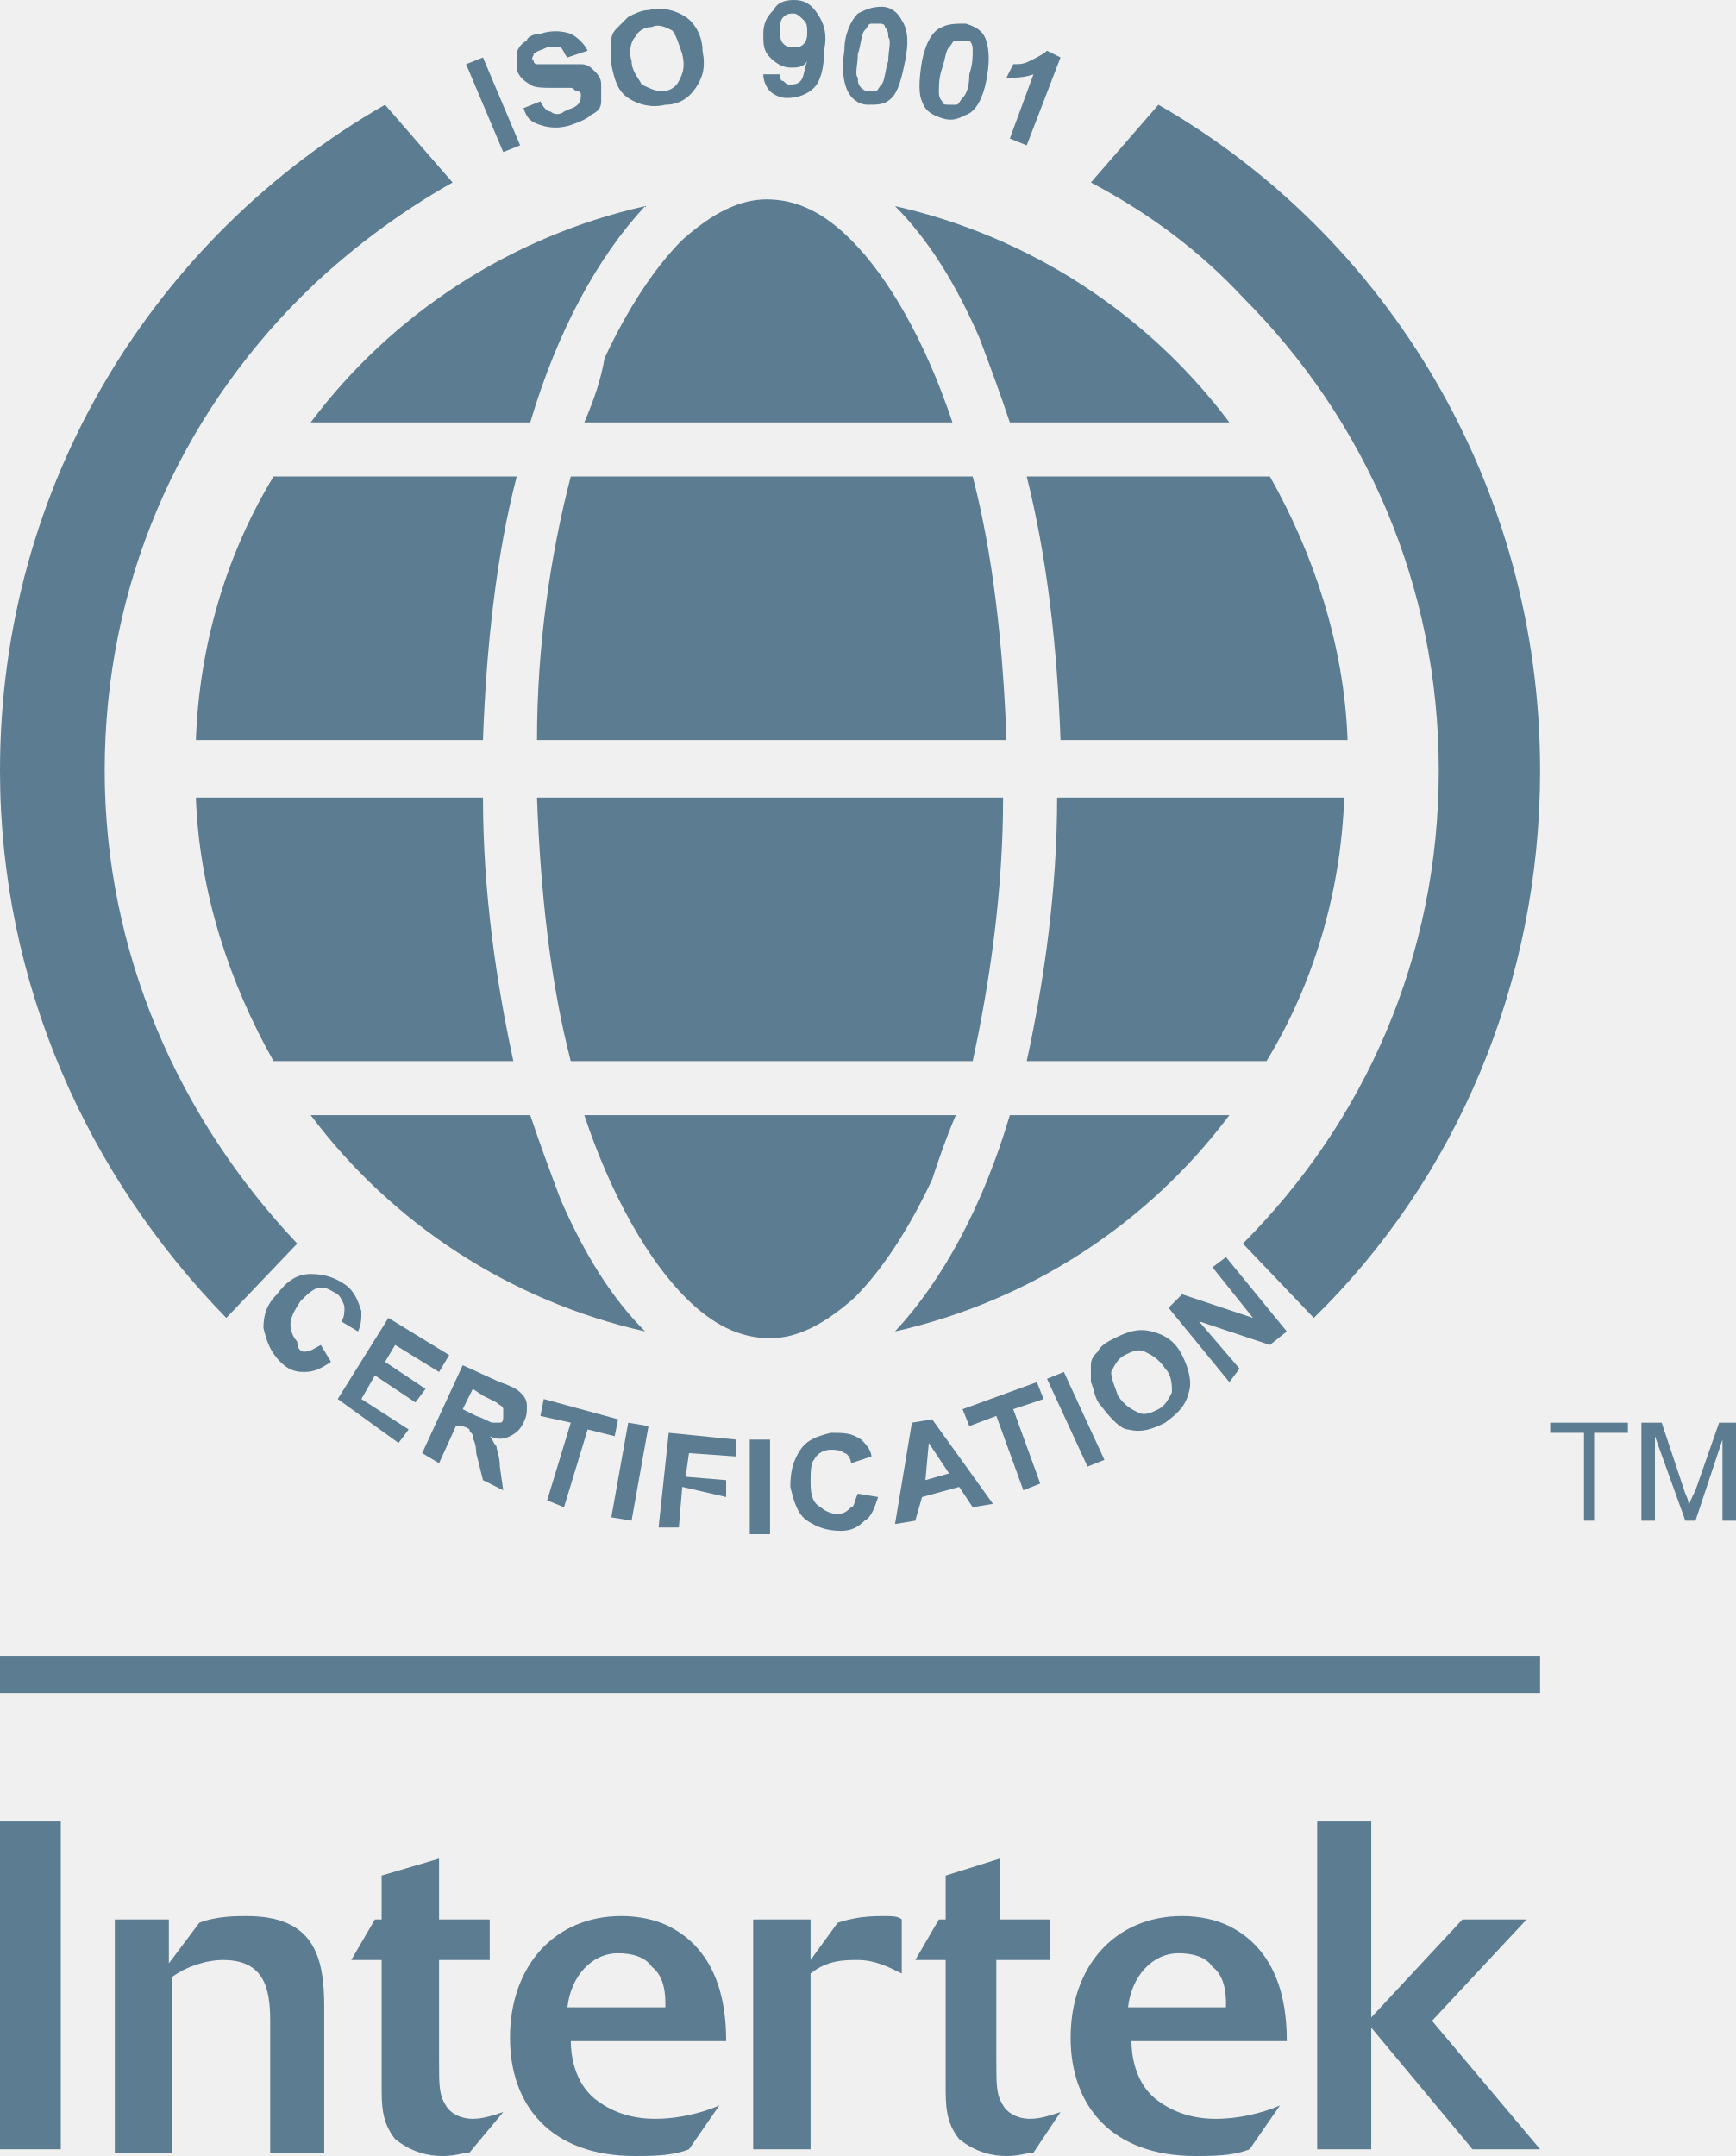
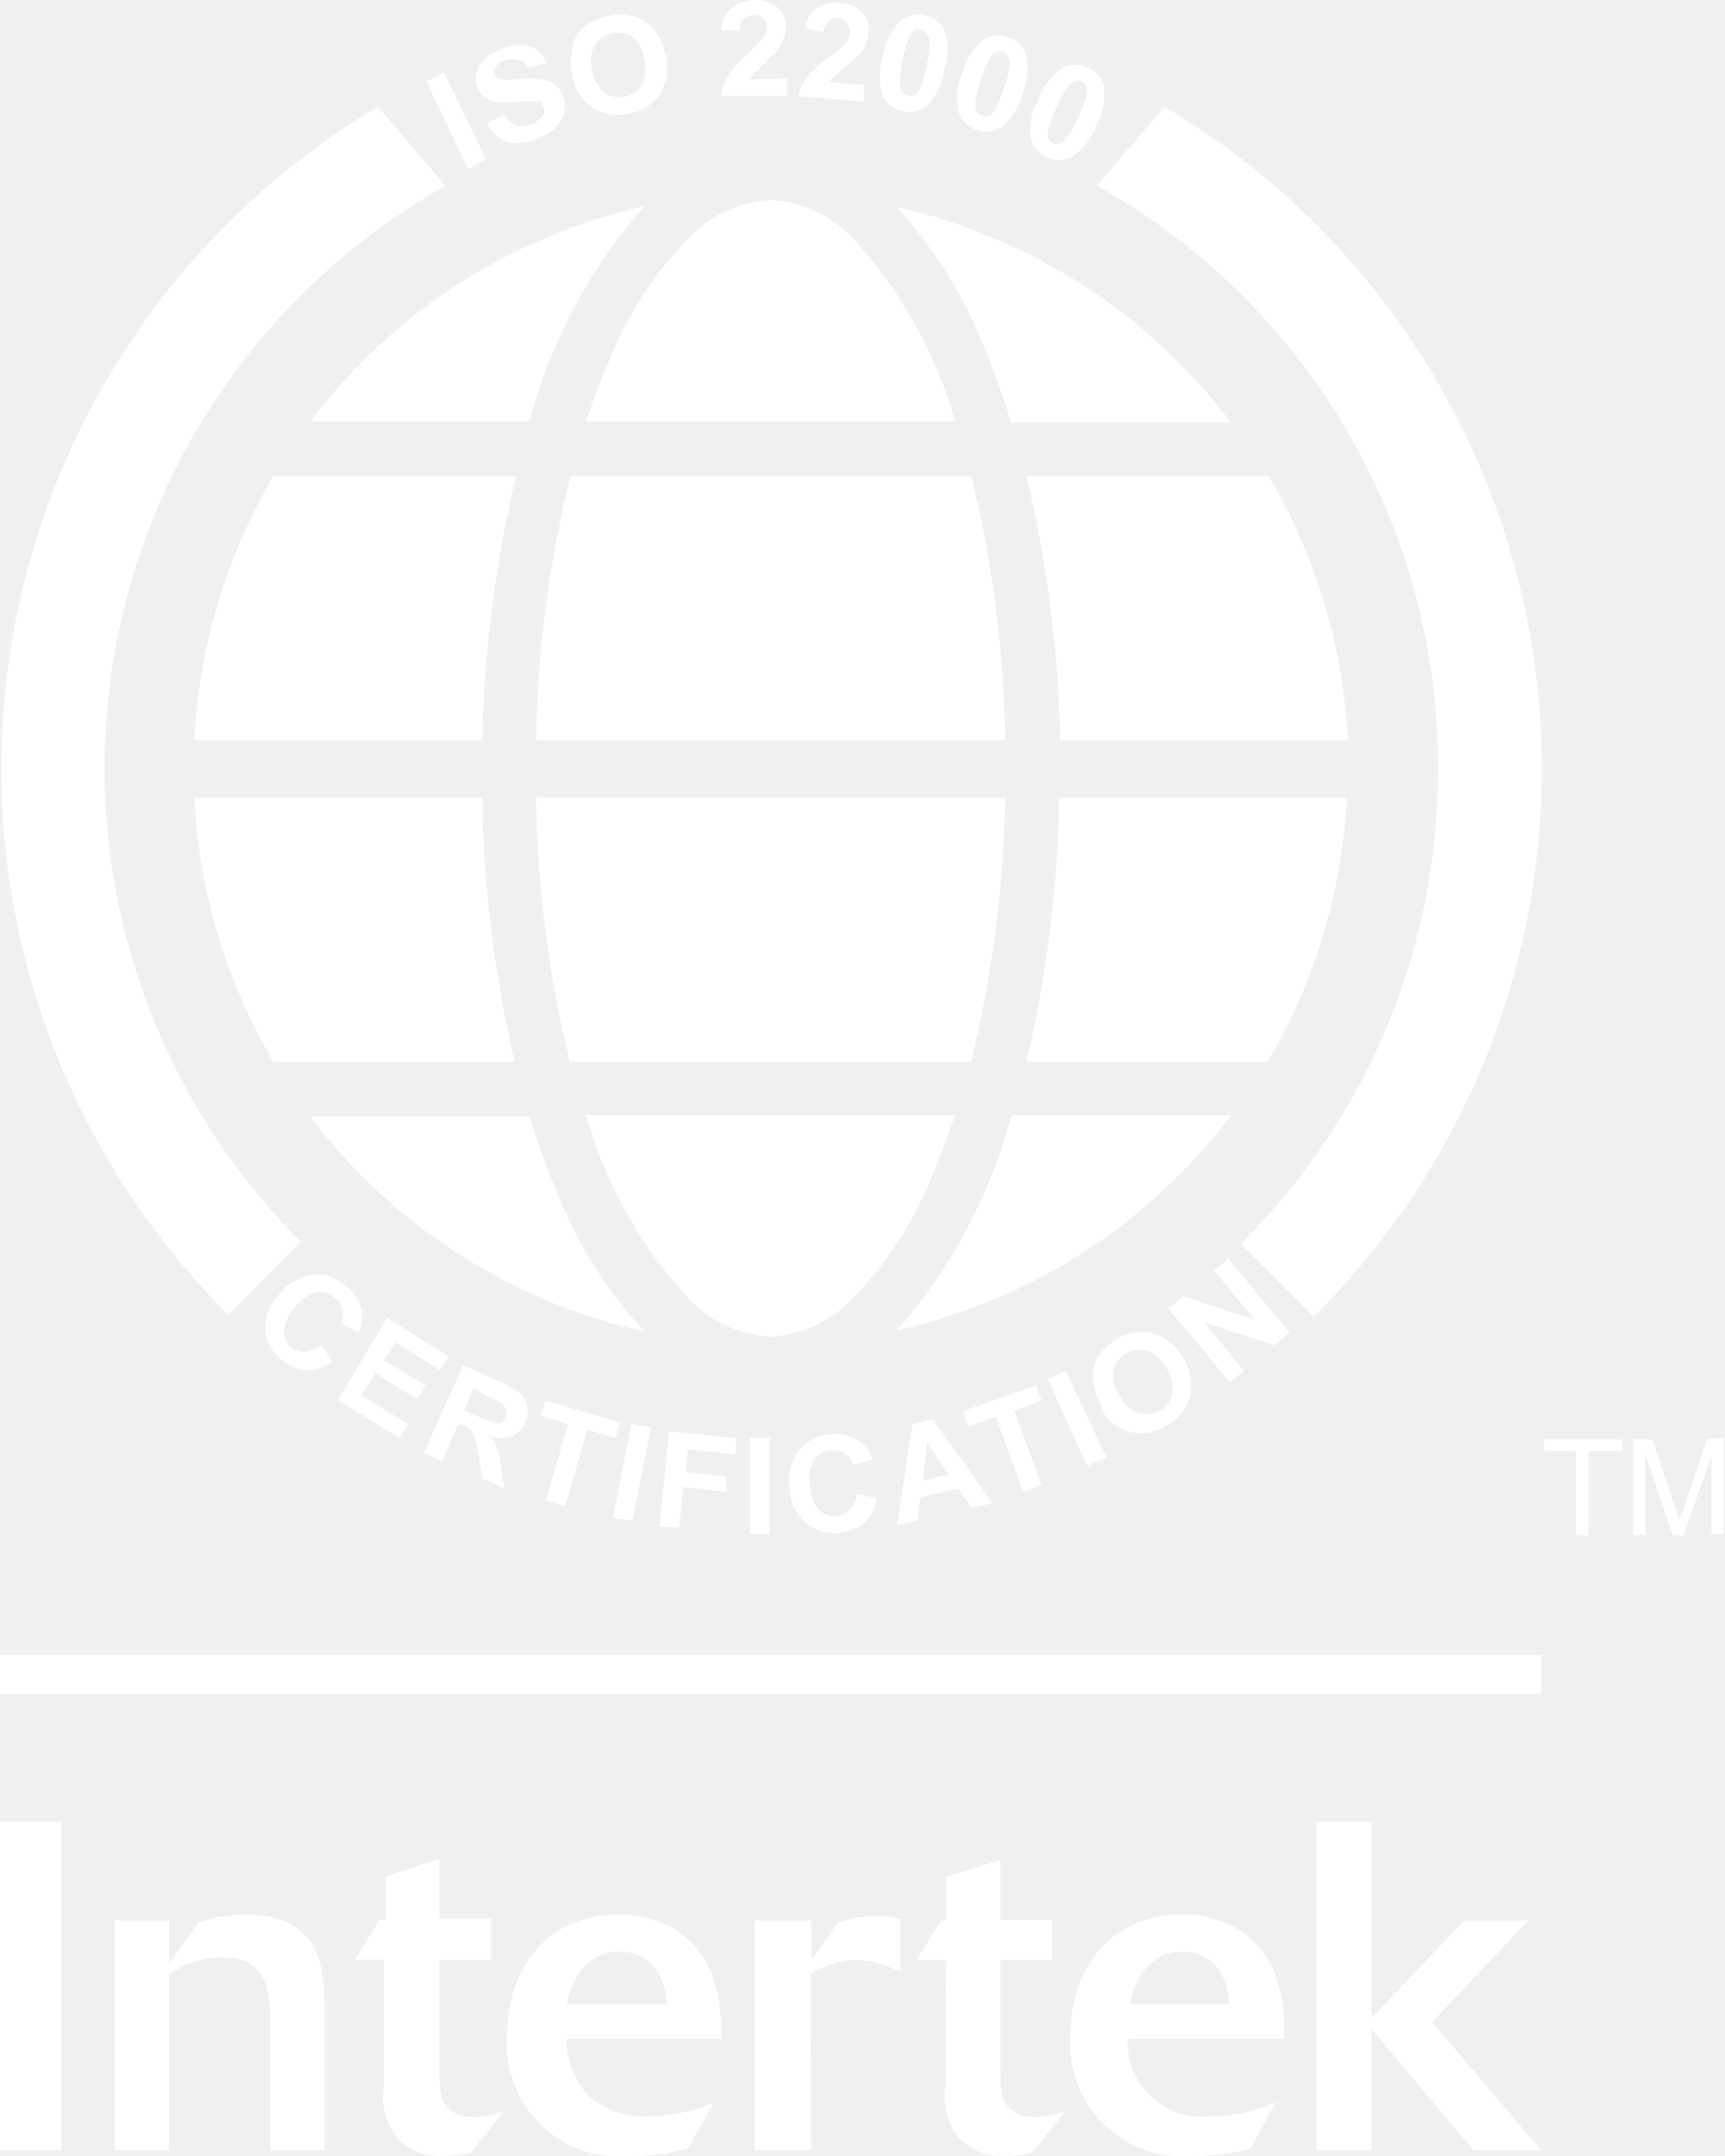
- <svg xmlns="http://www.w3.org/2000/svg" width="62" height="77" viewBox="0 0 62 77" fill="none">
-   <path d="M3.739 27.517C3.739 20.879 6.393 14.966 10.735 10.621C12.303 9.052 14.233 7.604 16.163 6.517L13.751 3.741C5.549 8.448 0 17.259 0 27.517C0 35.121 3.136 42 8.082 47.069L10.615 44.414C6.393 39.948 3.739 34.035 3.739 27.517Z" fill="#5B7C91" />
-   <path d="M41.373 3.741L38.961 6.517C41.012 7.604 42.821 8.931 44.389 10.621C48.731 14.966 51.385 20.879 51.385 27.517C51.385 34.155 48.731 40.069 44.389 44.414L46.922 47.069C51.988 42.121 55.004 35.121 55.004 27.517C55.004 17.379 49.576 8.448 41.373 3.741Z" fill="#5B7C91" />
-   <path d="M35.825 28.483H19.179C19.3 31.862 19.662 35.121 20.385 37.897H34.739C35.342 35.121 35.825 31.862 35.825 28.483Z" fill="#5B7C91" />
-   <path d="M34.136 39.827H20.868C21.833 42.724 23.16 45.017 24.486 46.345C25.451 47.31 26.416 47.793 27.502 47.793C28.467 47.793 29.432 47.31 30.517 46.345C31.483 45.379 32.447 43.931 33.292 42.12C33.533 41.396 33.774 40.672 34.136 39.827Z" fill="#5B7C91" />
-   <path d="M36.669 17.017C37.393 19.914 37.755 23.052 37.876 26.431H48.128C48.008 23.052 46.922 19.793 45.354 17.017H36.669Z" fill="#5B7C91" />
-   <path d="M36.669 37.897H45.233C46.922 35.121 47.887 31.862 48.008 28.483H37.755C37.755 31.862 37.272 35.121 36.669 37.897Z" fill="#5B7C91" />
-   <path d="M34.981 12.069C35.342 13.034 35.704 14 36.066 15.086H43.907C41.012 11.224 36.79 8.448 31.965 7.362C33.171 8.569 34.136 10.138 34.981 12.069Z" fill="#5B7C91" />
-   <path d="M20.868 15.086H34.016C33.051 12.19 31.724 9.896 30.397 8.569C29.432 7.603 28.467 7.121 27.381 7.121C26.416 7.121 25.451 7.603 24.366 8.569C23.401 9.534 22.436 10.983 21.591 12.793C21.471 13.517 21.23 14.241 20.868 15.086Z" fill="#5B7C91" />
-   <path d="M19.179 26.431H35.946C35.825 23.052 35.463 19.793 34.739 17.017H20.385C19.662 19.793 19.179 23.052 19.179 26.431Z" fill="#5B7C91" />
-   <path d="M20.023 42.845C19.662 41.879 19.3 40.914 18.938 39.827H11.097C13.992 43.69 18.214 46.465 23.039 47.551C21.833 46.345 20.868 44.776 20.023 42.845Z" fill="#5B7C91" />
-   <path d="M36.066 39.827C35.101 43.086 33.654 45.741 31.965 47.551C36.79 46.465 41.012 43.69 43.907 39.827H36.066Z" fill="#5B7C91" />
-   <path d="M9.77 17.017C8.082 19.793 7.117 23.052 6.996 26.431H17.249C17.37 23.052 17.732 19.793 18.455 17.017H9.77Z" fill="#5B7C91" />
-   <path d="M17.249 28.483H6.996C7.117 31.862 8.202 35.121 9.77 37.897H18.335C17.732 35.121 17.249 31.862 17.249 28.483Z" fill="#5B7C91" />
-   <path d="M18.938 15.086C19.903 11.828 21.35 9.172 23.039 7.362C18.214 8.448 13.992 11.224 11.097 15.086H18.938Z" fill="#5B7C91" />
-   <path d="M11.459 48.035L11.821 48.638C11.459 48.879 11.218 49 10.856 49C10.494 49 10.253 48.879 10.012 48.638C9.65 48.276 9.529 47.914 9.409 47.431C9.409 46.948 9.529 46.586 9.891 46.224C10.253 45.741 10.615 45.5 11.097 45.5C11.58 45.5 11.942 45.621 12.303 45.862C12.665 46.103 12.786 46.465 12.907 46.828C12.907 47.069 12.907 47.31 12.786 47.552L12.183 47.19C12.303 47.069 12.303 46.828 12.303 46.707C12.303 46.586 12.183 46.345 12.062 46.224C11.821 46.103 11.7 45.983 11.459 45.983C11.218 45.983 10.977 46.224 10.735 46.465C10.494 46.828 10.373 47.069 10.373 47.31C10.373 47.552 10.494 47.793 10.615 47.914C10.615 48.155 10.735 48.276 10.856 48.276C11.097 48.276 11.218 48.155 11.459 48.035Z" fill="#5B7C91" />
-   <path d="M12.062 49.965L13.872 47.069L16.043 48.396L15.681 49L14.113 48.034L13.751 48.638L15.198 49.603L14.837 50.086L13.389 49.121L12.907 49.965L14.595 51.052L14.233 51.534L12.062 49.965Z" fill="#5B7C91" />
-   <path d="M15.078 51.897L16.525 48.758L17.852 49.362C18.214 49.483 18.455 49.603 18.576 49.724C18.697 49.845 18.817 49.965 18.817 50.207C18.817 50.448 18.817 50.569 18.697 50.81C18.576 51.052 18.455 51.172 18.214 51.293C17.973 51.414 17.732 51.414 17.49 51.293C17.611 51.414 17.611 51.534 17.732 51.655C17.732 51.776 17.852 52.017 17.852 52.379L17.973 53.224L17.249 52.862L17.008 51.897C17.008 51.534 16.887 51.414 16.887 51.293C16.887 51.172 16.767 51.172 16.767 51.052C16.767 51.052 16.646 50.931 16.405 50.931H16.284L15.681 52.258L15.078 51.897ZM16.525 50.328L17.008 50.569C17.37 50.69 17.49 50.81 17.611 50.81C17.732 50.81 17.732 50.81 17.852 50.81C17.973 50.81 17.973 50.69 17.973 50.569C17.973 50.448 17.973 50.328 17.973 50.328C17.973 50.207 17.852 50.207 17.732 50.086C17.732 50.086 17.49 49.965 17.249 49.845L16.887 49.603L16.525 50.328Z" fill="#5B7C91" />
-   <path d="M19.541 53.586L20.385 50.81L19.3 50.569L19.42 49.965L22.074 50.69L21.953 51.293L20.988 51.051L20.144 53.827L19.541 53.586Z" fill="#5B7C91" />
-   <path d="M21.833 54.19L22.436 50.81L23.16 50.931L22.556 54.31L21.833 54.19Z" fill="#5B7C91" />
-   <path d="M23.521 54.552L23.883 51.172L26.296 51.414V52.017L24.607 51.897L24.486 52.741L25.934 52.862V53.465L24.366 53.103L24.245 54.552H23.521Z" fill="#5B7C91" />
-   <path d="M26.778 54.793V51.414H27.502V54.793H26.778Z" fill="#5B7C91" />
-   <path d="M30.638 53.345L31.362 53.465C31.241 53.828 31.121 54.19 30.879 54.31C30.638 54.552 30.397 54.672 30.035 54.672C29.552 54.672 29.191 54.552 28.829 54.31C28.467 54.069 28.346 53.586 28.226 53.103C28.226 52.5 28.346 52.138 28.587 51.776C28.829 51.414 29.191 51.293 29.673 51.172C30.156 51.172 30.397 51.172 30.759 51.414C30.879 51.534 31.121 51.776 31.121 52.017L30.397 52.259C30.397 52.138 30.276 51.897 30.156 51.897C30.035 51.776 29.794 51.776 29.673 51.776C29.432 51.776 29.191 51.897 29.07 52.138C28.949 52.259 28.949 52.621 28.949 52.983C28.949 53.465 29.07 53.707 29.311 53.828C29.432 53.948 29.673 54.069 29.914 54.069C30.156 54.069 30.276 53.948 30.397 53.828C30.517 53.828 30.517 53.586 30.638 53.345Z" fill="#5B7C91" />
-   <path d="M35.463 53.707L34.739 53.828L34.257 53.103L32.93 53.466L32.689 54.31L31.965 54.431L32.568 50.81L33.292 50.69L35.463 53.707ZM33.895 52.621L33.171 51.535L33.051 52.862L33.895 52.621Z" fill="#5B7C91" />
-   <path d="M36.549 53.224L35.584 50.569L34.619 50.931L34.377 50.328L37.031 49.362L37.272 49.965L36.187 50.328L37.152 52.983L36.549 53.224Z" fill="#5B7C91" />
-   <path d="M38.84 52.379L37.393 49.241L37.996 49L39.444 52.138L38.84 52.379Z" fill="#5B7C91" />
-   <path d="M39.323 50.207C39.082 49.965 39.082 49.603 38.961 49.362C38.961 49.121 38.961 49 38.961 48.759C38.961 48.517 39.082 48.397 39.202 48.276C39.323 48.035 39.564 47.914 39.805 47.793C40.288 47.552 40.65 47.431 41.132 47.552C41.615 47.672 41.977 47.914 42.218 48.397C42.459 48.879 42.58 49.362 42.459 49.724C42.339 50.207 42.097 50.448 41.615 50.81C41.132 51.052 40.77 51.172 40.288 51.052C40.047 51.052 39.685 50.69 39.323 50.207ZM39.926 49.845C40.167 50.207 40.409 50.328 40.65 50.448C40.891 50.569 41.132 50.448 41.373 50.328C41.615 50.207 41.735 49.965 41.856 49.724C41.856 49.483 41.856 49.121 41.615 48.879C41.373 48.517 41.132 48.397 40.891 48.276C40.65 48.155 40.409 48.276 40.167 48.397C39.926 48.517 39.806 48.759 39.685 49C39.685 49.241 39.805 49.483 39.926 49.845Z" fill="#5B7C91" />
-   <path d="M43.907 49.362L41.735 46.707L42.218 46.224L44.751 47.069L43.303 45.259L43.786 44.897L45.957 47.552L45.354 48.034L42.821 47.19L44.269 48.879L43.907 49.362Z" fill="#5B7C91" />
-   <path d="M17.973 5.431L16.646 2.293L17.249 2.052L18.576 5.19L17.973 5.431Z" fill="#5B7C91" />
-   <path d="M18.697 3.862L19.3 3.621C19.42 3.862 19.541 3.983 19.662 3.983C19.782 4.104 20.023 4.104 20.144 3.983C20.385 3.862 20.506 3.862 20.627 3.741C20.747 3.621 20.747 3.5 20.747 3.379C20.747 3.259 20.627 3.259 20.627 3.259C20.506 3.259 20.506 3.138 20.385 3.138C20.265 3.138 20.144 3.138 19.782 3.138C19.42 3.138 19.058 3.138 18.938 3.017C18.697 2.897 18.455 2.655 18.455 2.414C18.455 2.293 18.455 2.052 18.455 1.931C18.455 1.81 18.576 1.569 18.817 1.448C18.817 1.328 19.058 1.207 19.3 1.207C19.662 1.086 20.023 1.086 20.385 1.207C20.627 1.328 20.868 1.569 20.988 1.81L20.265 2.052C20.144 1.931 20.144 1.81 20.023 1.69C19.903 1.69 19.782 1.69 19.541 1.69C19.3 1.81 19.179 1.81 19.058 1.931C19.058 2.052 18.938 2.052 19.058 2.172C19.058 2.293 19.179 2.293 19.179 2.293C19.3 2.293 19.541 2.293 19.903 2.293C20.265 2.293 20.506 2.293 20.747 2.293C20.988 2.293 21.109 2.414 21.23 2.535C21.35 2.655 21.471 2.776 21.471 3.017C21.471 3.259 21.471 3.379 21.471 3.621C21.471 3.862 21.35 3.983 21.109 4.104C20.988 4.224 20.747 4.345 20.385 4.466C20.023 4.586 19.662 4.586 19.3 4.466C18.938 4.345 18.817 4.224 18.697 3.862Z" fill="#5B7C91" />
-   <path d="M21.833 2.293C21.833 1.931 21.833 1.69 21.833 1.448C21.833 1.207 21.953 1.086 22.074 0.965C22.195 0.845 22.315 0.724 22.436 0.603C22.677 0.483 22.918 0.362 23.16 0.362C23.642 0.241 24.125 0.362 24.486 0.603C24.848 0.845 25.09 1.328 25.09 1.81C25.21 2.414 25.09 2.776 24.848 3.138C24.607 3.5 24.245 3.741 23.763 3.741C23.28 3.862 22.798 3.741 22.436 3.5C22.074 3.259 21.953 2.897 21.833 2.293ZM22.556 2.172C22.556 2.534 22.798 2.776 22.918 3.017C23.16 3.138 23.401 3.259 23.642 3.259C23.883 3.259 24.125 3.138 24.245 2.897C24.366 2.655 24.486 2.414 24.366 1.931C24.245 1.569 24.125 1.207 24.004 1.086C23.763 0.965 23.521 0.845 23.28 0.965C23.039 0.965 22.798 1.086 22.677 1.328C22.556 1.448 22.436 1.81 22.556 2.172Z" fill="#5B7C91" />
-   <path d="M27.261 2.655H27.864C27.864 2.776 27.864 2.897 27.984 2.897C28.105 3.017 28.105 3.017 28.226 3.017C28.346 3.017 28.467 3.017 28.588 2.897C28.708 2.776 28.708 2.534 28.829 2.172C28.708 2.414 28.467 2.414 28.226 2.414C27.984 2.414 27.743 2.293 27.502 2.052C27.261 1.81 27.261 1.569 27.261 1.207C27.261 0.845 27.381 0.603 27.623 0.362C27.743 0.121 27.984 0 28.346 0C28.708 0 28.949 0.121 29.191 0.483C29.432 0.845 29.552 1.207 29.432 1.81C29.432 2.414 29.311 2.897 29.07 3.138C28.829 3.379 28.467 3.5 28.105 3.5C27.864 3.5 27.623 3.379 27.502 3.259C27.381 3.138 27.261 2.897 27.261 2.655ZM28.829 1.207C28.829 0.966 28.829 0.845 28.708 0.724C28.588 0.603 28.467 0.483 28.346 0.483C28.226 0.483 28.105 0.483 27.984 0.603C27.864 0.724 27.864 0.845 27.864 1.086C27.864 1.328 27.864 1.448 27.984 1.569C28.105 1.69 28.226 1.69 28.346 1.69C28.467 1.69 28.588 1.69 28.708 1.569C28.708 1.569 28.829 1.448 28.829 1.207Z" fill="#5B7C91" />
-   <path d="M31.483 0.241C31.844 0.241 32.086 0.483 32.206 0.724C32.447 1.086 32.447 1.569 32.327 2.172C32.206 2.776 32.086 3.259 31.844 3.5C31.603 3.741 31.362 3.741 31 3.741C30.638 3.741 30.397 3.5 30.276 3.259C30.156 3.017 30.035 2.535 30.156 1.81C30.156 1.207 30.397 0.724 30.638 0.483C30.879 0.362 31.121 0.241 31.483 0.241ZM31.362 0.845C31.241 0.845 31.241 0.845 31.121 0.845C31 0.845 31 0.966 30.879 1.086C30.759 1.207 30.759 1.569 30.638 1.931C30.638 2.293 30.517 2.655 30.638 2.776C30.638 2.897 30.638 3.017 30.759 3.138C30.759 3.138 30.879 3.259 31 3.259C31.121 3.259 31.121 3.259 31.241 3.259C31.362 3.259 31.362 3.138 31.483 3.017C31.603 2.897 31.603 2.535 31.724 2.172C31.724 1.81 31.844 1.448 31.724 1.328C31.724 1.207 31.724 1.086 31.603 0.966C31.603 0.845 31.483 0.845 31.362 0.845Z" fill="#5B7C91" />
-   <path d="M34.498 0.845C34.86 0.965 35.101 1.086 35.222 1.448C35.342 1.81 35.342 2.293 35.222 2.896C35.101 3.5 34.86 3.983 34.498 4.103C34.257 4.224 34.016 4.345 33.654 4.224C33.292 4.103 33.051 3.983 32.93 3.621C32.809 3.379 32.809 2.896 32.93 2.172C33.051 1.569 33.292 1.086 33.654 0.965C33.895 0.845 34.136 0.845 34.498 0.845ZM34.377 1.448C34.257 1.448 34.257 1.448 34.136 1.448C34.016 1.448 34.016 1.569 33.895 1.69C33.774 1.81 33.774 2.052 33.654 2.414C33.533 2.776 33.533 3.017 33.533 3.259C33.533 3.379 33.533 3.5 33.654 3.621C33.654 3.741 33.774 3.741 33.895 3.741C34.016 3.741 34.016 3.741 34.136 3.741C34.257 3.741 34.257 3.621 34.377 3.5C34.498 3.379 34.619 3.138 34.619 2.655C34.739 2.293 34.739 2.052 34.739 1.81C34.739 1.69 34.739 1.569 34.619 1.448C34.498 1.448 34.377 1.448 34.377 1.448Z" fill="#5B7C91" />
-   <path d="M36.669 5.19L36.066 4.948L36.91 2.655C36.549 2.776 36.307 2.776 35.946 2.776L36.187 2.293C36.428 2.293 36.549 2.293 36.79 2.172C37.031 2.052 37.272 1.931 37.393 1.81L37.876 2.052L36.669 5.19Z" fill="#5B7C91" />
-   <path d="M2.171 65.052H0V76.759H2.171V65.052Z" fill="#5B7C91" />
-   <path d="M4.101 68.552H6.031V70.121L7.117 68.672C7.72 68.431 8.444 68.431 8.805 68.431C11.218 68.431 11.58 69.879 11.58 71.69V76.879H9.65V72.172C9.65 70.966 9.409 70 7.961 70C7.358 70 6.634 70.242 6.152 70.604V76.879H4.101V68.552Z" fill="#5B7C91" />
-   <path d="M16.767 76.879C16.525 76.879 16.284 77 15.802 77C15.319 77 14.716 76.879 14.113 76.397C13.63 75.793 13.63 75.19 13.63 74.466V70H12.545L13.389 68.552H13.63V66.983L15.681 66.379V68.552H17.49V70H15.681V73.621C15.681 74.466 15.681 74.828 15.922 75.19C16.043 75.431 16.405 75.672 16.887 75.672C17.249 75.672 17.611 75.552 17.973 75.431L16.767 76.879Z" fill="#5B7C91" />
-   <path d="M24.607 76.759C24.004 77 23.28 77 22.677 77C19.662 77 18.214 75.19 18.214 72.776C18.214 70.242 19.782 68.431 22.195 68.431C22.798 68.431 23.401 68.552 23.883 68.793C25.813 69.759 25.934 71.931 25.934 72.897H20.385C20.385 73.379 20.506 74.345 21.23 74.948C21.833 75.431 22.556 75.672 23.401 75.672C24.486 75.672 25.451 75.311 25.693 75.19L24.607 76.759ZM23.763 71.569C23.763 71.328 23.763 70.604 23.28 70.242C23.039 69.879 22.556 69.759 22.074 69.759C21.109 69.759 20.385 70.604 20.265 71.69H23.763V71.569Z" fill="#5B7C91" />
-   <path d="M28.949 76.759H26.899V68.552H28.949V70L29.914 68.672C30.276 68.552 30.759 68.431 31.483 68.431C31.844 68.431 32.086 68.431 32.206 68.552V70.483C31.724 70.242 31.241 70 30.638 70C30.156 70 29.552 70 28.949 70.483V76.759Z" fill="#5B7C91" />
-   <path d="M36.91 76.879C36.669 76.879 36.428 77 35.946 77C35.463 77 34.86 76.879 34.257 76.397C33.774 75.793 33.774 75.19 33.774 74.466V70H32.689L33.533 68.552H33.774V66.983L35.704 66.379V68.552H37.514V70H35.584V73.621C35.584 74.466 35.584 74.828 35.825 75.19C35.946 75.431 36.307 75.672 36.79 75.672C37.152 75.672 37.514 75.552 37.876 75.431L36.91 76.879Z" fill="#5B7C91" />
-   <path d="M44.63 76.759C44.027 77 43.303 77 42.7 77C39.685 77 38.237 75.19 38.237 72.776C38.237 70.242 39.806 68.431 42.218 68.431C42.821 68.431 43.424 68.552 43.907 68.793C45.837 69.759 45.957 71.931 45.957 72.897H40.409C40.409 73.379 40.529 74.345 41.253 74.948C41.856 75.431 42.58 75.672 43.424 75.672C44.51 75.672 45.475 75.311 45.716 75.19L44.63 76.759ZM43.786 71.569C43.786 71.328 43.786 70.604 43.303 70.242C43.062 69.879 42.58 69.759 42.097 69.759C41.132 69.759 40.409 70.604 40.288 71.69H43.786V71.569Z" fill="#5B7C91" />
-   <path d="M55.004 76.759H52.591L48.973 72.414V76.759H47.043V65.052H48.973V72.052L52.23 68.552H54.521L51.144 72.172L55.004 76.759Z" fill="#5B7C91" />
-   <path d="M55.004 59.138H0V60.465H55.004V59.138Z" fill="#5B7C91" />
-   <path d="M56.572 54.31V51.172H55.366V50.81H58.14V51.172H56.934V54.31H56.572Z" fill="#5B7C91" />
-   <path d="M58.623 54.31V50.81H59.346L60.191 53.345C60.311 53.586 60.311 53.707 60.311 53.828C60.311 53.707 60.432 53.465 60.553 53.224L61.397 50.81H62V54.31H61.517V51.414L60.553 54.31H60.191L59.105 51.293V54.31H58.623Z" fill="#5B7C91" />
+ <svg xmlns="http://www.w3.org/2000/svg" viewBox="0 0 51.03 63.8">
+   <defs>
+     <style>.cls-1{fill:#fff;}</style>
+   </defs>
+   <g id="Слой_2" data-name="Слой 2">
+     <g id="Layer_1" data-name="Layer 1">
+       <path class="cls-1" d="M29.74,23.6H15.86a34.81,34.81,0,0,0,1,7.82H28.73A34.81,34.81,0,0,0,29.74,23.6Z" />
+       <path class="cls-1" d="M28.26,33H17.34a13.37,13.37,0,0,0,3,5.39,3.59,3.59,0,0,0,2.46,1.16,3.58,3.58,0,0,0,2.46-1.16,11,11,0,0,0,2.29-3.53C27.8,34.32,28,33.7,28.26,33Z" />
+       <path class="cls-1" d="M30.37,14.09a36.75,36.75,0,0,1,1,7.82h8.51a17,17,0,0,0-2.34-7.82Z" />
+       <path class="cls-1" d="M30.37,31.42h7.14a17,17,0,0,0,2.34-7.82H31.34A36.75,36.75,0,0,1,30.37,31.42Z" />
+       <path class="cls-1" d="M29,10a24.2,24.2,0,0,1,.92,2.5h6.5a17.15,17.15,0,0,0-9.9-6.38A13.09,13.09,0,0,1,29,10Z" />
+       <path class="cls-1" d="M17.34,12.47H28.26a13.37,13.37,0,0,0-3-5.39A3.58,3.58,0,0,0,22.8,5.92a3.59,3.59,0,0,0-2.46,1.16,11,11,0,0,0-2.29,3.53C17.8,11.18,17.56,11.81,17.34,12.47Z" />
+       <path class="cls-1" d="M15.86,21.91H29.74a34.81,34.81,0,0,0-1-7.82H16.88A34.78,34.78,0,0,0,15.86,21.91Z" />
+       <path class="cls-1" d="M16.59,35.54a24.2,24.2,0,0,1-.92-2.5H9.18a17.06,17.06,0,0,0,9.9,6.37A12.86,12.86,0,0,1,16.59,35.54Z" />
+       <path class="cls-1" d="M29.93,33a15.71,15.71,0,0,1-3.4,6.37A17.09,17.09,0,0,0,36.43,33Z" />
+       <path class="cls-1" d="M8.09,14.09a17,17,0,0,0-2.34,7.82h8.52a36.77,36.77,0,0,1,1-7.82Z" />
+       <path class="cls-1" d="M14.27,23.6H5.75a17,17,0,0,0,2.34,7.82h7.14A36.14,36.14,0,0,1,14.27,23.6Z" />
+       <path class="cls-1" d="M15.67,12.47a15.65,15.65,0,0,1,3.4-6.37,17.06,17.06,0,0,0-9.89,6.37Z" />
+       <path class="cls-1" d="M9.51,39.8l.33.5a1.31,1.31,0,0,1-.78.25,1.22,1.22,0,0,1-.73-.32,1.28,1.28,0,0,1-.49-.9,1.47,1.47,0,0,1,.4-1,1.49,1.49,0,0,1,1-.61,1.28,1.28,0,0,1,1,.33,1.18,1.18,0,0,1,.47.79,1.12,1.12,0,0,1-.11.59l-.53-.27a.57.57,0,0,0,.06-.4.63.63,0,0,0-.22-.36.71.71,0,0,0-.55-.16,1.07,1.07,0,0,0-.62.44,1.14,1.14,0,0,0-.34.72.6.6,0,0,0,.25.5A.59.59,0,0,0,9,40,.89.89,0,0,0,9.51,39.8Z" />
+       <path class="cls-1" d="M10,41.43,11.45,39l1.83,1.14-.26.4-1.32-.82-.34.53L12.6,41l-.26.41-1.23-.77-.41.65,1.38.86-.26.41Z" />
+       <path class="cls-1" d="M12.54,43l1.16-2.6,1.12.5a2.51,2.51,0,0,1,.59.35.66.66,0,0,1,.19.38.77.77,0,0,1-.06.47.8.8,0,0,1-.39.4,1,1,0,0,1-.63,0,1.45,1.45,0,0,1,.19.34,2.71,2.71,0,0,1,.11.56l.1.65-.64-.29L14.15,43c-.05-.27-.09-.43-.11-.51a.57.57,0,0,0-.12-.18,1.14,1.14,0,0,0-.25-.15l-.11,0-.48,1.09Zm1.2-1.26.4.18a2.91,2.91,0,0,0,.49.18.33.33,0,0,0,.2,0,.3.3,0,0,0,.14-.17.34.34,0,0,0,0-.24.41.41,0,0,0-.16-.19,2.62,2.62,0,0,0-.39-.18L14,41.06Z" />
+       <path class="cls-1" d="M16.15,44.41l.66-2.27L16,41.9l.13-.46,2.21.65-.13.46-.83-.24-.66,2.26Z" />
+       <path class="cls-1" d="M18.14,44.92l.54-2.79.58.11L18.71,45Z" />
+       <path class="cls-1" d="M19.51,45.18l.29-2.83,2,.21-.05.48-1.39-.15-.07.67,1.2.13,0,.47L20.22,44l-.13,1.2Z" />
+       <path class="cls-1" d="M22.19,45.39l0-2.84h.58l0,2.84Z" />
+       <path class="cls-1" d="M25.36,44.21l.58.13a1.24,1.24,0,0,1-.37.73,1.34,1.34,0,0,1-.75.29,1.27,1.27,0,0,1-1-.31,1.44,1.44,0,0,1-.46-1,1.53,1.53,0,0,1,.28-1.13,1.27,1.27,0,0,1,.94-.47,1.25,1.25,0,0,1,.89.23,1.11,1.11,0,0,1,.34.5l-.56.18A.64.64,0,0,0,25,43a.7.7,0,0,0-.9.18,1.09,1.09,0,0,0-.14.75,1.2,1.2,0,0,0,.26.75.64.64,0,0,0,.53.18.55.55,0,0,0,.39-.18A.85.85,0,0,0,25.36,44.21Z" />
+       <path class="cls-1" d="M29.37,44.48l-.62.14-.39-.57-1.13.26-.08.69-.61.14.46-3,.6-.14Zm-1.3-.85-.63-.94-.14,1.12Z" />
+       <path class="cls-1" d="M30.27,44.14l-.81-2.22-.81.3-.16-.46L30.65,41l.17.45-.81.29.81,2.22Z" />
+       <path class="cls-1" d="M32.17,43.38,31,40.81l.53-.25,1.21,2.57Z" />
+       <path class="cls-1" d="M32.63,41.64a1.82,1.82,0,0,1-.27-.69,1.25,1.25,0,0,1,0-.47,1,1,0,0,1,.19-.41,1.64,1.64,0,0,1,.47-.43,1.38,1.38,0,0,1,1.08-.19,1.46,1.46,0,0,1,.89.72,1.44,1.44,0,0,1,.23,1.12,1.35,1.35,0,0,1-.66.86,1.33,1.33,0,0,1-2-.51Zm.5-.33a1,1,0,0,0,.58.51.76.76,0,0,0,.62-.09.72.72,0,0,0,.36-.51,1.08,1.08,0,0,0-.19-.75,1.13,1.13,0,0,0-.57-.51.82.82,0,0,0-1,.61A1.06,1.06,0,0,0,33.13,41.31Z" />
+       <path class="cls-1" d="M36.39,40.9l-1.82-2.18.44-.36,2.13.7L35.92,37.6l.42-.35,1.82,2.18-.45.38-2.09-.68,1.19,1.43Z" />
+       <path class="cls-1" d="M13.85,5,12.61,2.41l.53-.26,1.24,2.56Z" />
+       <path class="cls-1" d="M14.41,3.64l.51-.25a.69.69,0,0,0,.34.32.81.81,0,0,0,.8-.28.32.32,0,0,0,0-.31A.26.26,0,0,0,16,3a.55.55,0,0,0-.24,0l-.49,0a1.56,1.56,0,0,1-.71,0,.73.73,0,0,1-.45-.44.7.7,0,0,1,0-.43.79.79,0,0,1,.23-.39,1.61,1.61,0,0,1,.5-.29,1.24,1.24,0,0,1,.85-.07.82.82,0,0,1,.49.49L15.61,2a.47.47,0,0,0-.26-.23.58.58,0,0,0-.38,0,.62.62,0,0,0-.33.24.18.18,0,0,0,0,.2.23.23,0,0,0,.14.13,1.53,1.53,0,0,0,.57,0,2.65,2.65,0,0,1,.66,0,.76.76,0,0,1,.4.16.78.78,0,0,1,.27.38.79.79,0,0,1,0,.48.78.78,0,0,1-.26.43,1.51,1.51,0,0,1-.55.32A1.25,1.25,0,0,1,15,4.2,1.08,1.08,0,0,1,14.41,3.64Z" />
+       <path class="cls-1" d="M16.93,2.21a1.7,1.7,0,0,1,0-.74A1.16,1.16,0,0,1,17.09,1,1.1,1.1,0,0,1,17.4.71,1.66,1.66,0,0,1,18,.47a1.36,1.36,0,0,1,1.08.16,1.48,1.48,0,0,1,.61,1,1.51,1.51,0,0,1-.15,1.13,1.35,1.35,0,0,1-.91.6,1.42,1.42,0,0,1-1.09-.16A1.49,1.49,0,0,1,16.93,2.21Zm.59-.14a1.09,1.09,0,0,0,.37.67.76.76,0,0,0,.62.12A.74.74,0,0,0,19,2.5a1.1,1.1,0,0,0,.06-.78,1.07,1.07,0,0,0-.36-.66A.71.71,0,0,0,18.1,1a.74.74,0,0,0-.52.36A1,1,0,0,0,17.52,2.07Z" />
+       <path class="cls-1" d="M23.29,2.33v.5l-1.95,0a1.33,1.33,0,0,1,.18-.54,3.25,3.25,0,0,1,.61-.7,5,5,0,0,0,.45-.47A.68.68,0,0,0,22.7.82a.42.42,0,0,0-.11-.28.41.41,0,0,0-.28-.09A.37.37,0,0,0,22,.56a.46.46,0,0,0-.11.34l-.56,0a.89.89,0,0,1,.3-.65A1.12,1.12,0,0,1,22.32,0,1,1,0,0,1,23,.21a.75.75,0,0,1,.25.56.93.93,0,0,1-.06.37,1.79,1.79,0,0,1-.21.37l-.36.37c-.17.16-.28.26-.33.32l-.11.15Z" />
+       <path class="cls-1" d="M25.56,2.51l0,.5-1.94-.17a1.34,1.34,0,0,1,.24-.53,3.36,3.36,0,0,1,.68-.62,6.12,6.12,0,0,0,.5-.42A.68.68,0,0,0,25.14,1a.37.37,0,0,0-.07-.29A.38.38,0,0,0,24.8.54a.37.37,0,0,0-.28.07.49.49,0,0,0-.15.33l-.55-.1a.88.88,0,0,1,.37-.62,1,1,0,0,1,.67-.13,1,1,0,0,1,.65.28A.74.74,0,0,1,25.7,1a1.08,1.08,0,0,1-.1.35,1.5,1.5,0,0,1-.26.35A3.7,3.7,0,0,1,25,2l-.36.29a.86.86,0,0,0-.13.14Z" />
+       <path class="cls-1" d="M27.35.45a.82.82,0,0,1,.59.42,1.89,1.89,0,0,1,0,1.19,1.88,1.88,0,0,1-.51,1.08.79.79,0,0,1-.7.15.81.81,0,0,1-.61-.45,1.87,1.87,0,0,1,0-1.16A1.87,1.87,0,0,1,26.65.61.82.82,0,0,1,27.35.45Zm-.09.44a.29.29,0,0,0-.18,0,.44.44,0,0,0-.17.2,2.86,2.86,0,0,0-.2.68,3.29,3.29,0,0,0-.08.68.44.44,0,0,0,.07.27.3.3,0,0,0,.17.1.23.23,0,0,0,.18,0,.4.4,0,0,0,.17-.19,3.59,3.59,0,0,0,.2-.69,3.16,3.16,0,0,0,.08-.68A.44.44,0,0,0,27.43,1,.37.37,0,0,0,27.26.89Z" />
+       <path class="cls-1" d="M29.81,1.1a.77.77,0,0,1,.54.48,1.89,1.89,0,0,1-.09,1.19,1.87,1.87,0,0,1-.63,1,.8.8,0,0,1-.71.08.84.84,0,0,1-.55-.52,1.82,1.82,0,0,1,.1-1.16,1.91,1.91,0,0,1,.63-1A.77.77,0,0,1,29.81,1.1Zm-.14.43a.31.31,0,0,0-.19,0,.38.38,0,0,0-.18.18,3.26,3.26,0,0,0-.28.66,3.42,3.42,0,0,0-.16.66.42.42,0,0,0,.05.28.26.26,0,0,0,.15.12.31.31,0,0,0,.19,0,.38.38,0,0,0,.18-.18,3.38,3.38,0,0,0,.28-.65,3.47,3.47,0,0,0,.16-.67.44.44,0,0,0-.05-.28A.22.22,0,0,0,29.67,1.53Z" />
+       <path class="cls-1" d="M32.18,2a.8.8,0,0,1,.48.54,1.91,1.91,0,0,1-.22,1.17,1.87,1.87,0,0,1-.74.94.79.79,0,0,1-.72,0,.83.83,0,0,1-.49-.57,1.83,1.83,0,0,1,.24-1.14A1.79,1.79,0,0,1,31.46,2,.79.79,0,0,1,32.18,2ZM32,2.42a.31.31,0,0,0-.19,0,.4.4,0,0,0-.21.15,3.11,3.11,0,0,0-.35.63,3.2,3.2,0,0,0-.23.64.49.49,0,0,0,0,.28.29.29,0,0,0,.14.13.25.25,0,0,0,.19,0,.4.4,0,0,0,.2-.16,2.56,2.56,0,0,0,.35-.62,3,3,0,0,0,.24-.64.46.46,0,0,0,0-.28A.29.29,0,0,0,32,2.42Z" />
+       <rect class="cls-1" y="53.91" width="1.82" height="9.72" />
+       <path class="cls-1" d="M3.4,56.83H5v1.29l.88-1.24a4.44,4.44,0,0,1,1.38-.22c2,0,2.34,1.24,2.34,2.66v4.31H8V59.76c0-1-.19-1.84-1.45-1.84A2.8,2.8,0,0,0,5,58.43v5.2H3.4Z" />
+       <path class="cls-1" d="M13.93,63.7a3.52,3.52,0,0,1-.81.1,1.74,1.74,0,0,1-1.36-.53,1.94,1.94,0,0,1-.4-1.55l0-3.73H10.5l.73-1.18h.18V55.53L13,55v1.77h1.53V58H13l0,3c0,.74,0,1,.16,1.28a1,1,0,0,0,.84.37,2.89,2.89,0,0,0,.91-.18Z" />
+       <path class="cls-1" d="M20.35,63.58a6.11,6.11,0,0,1-1.64.22A3.34,3.34,0,0,1,15,60.26c0-2.11,1.29-3.61,3.28-3.61a3.23,3.23,0,0,1,1.4.29c1.64.76,1.66,2.56,1.67,3.39H16.76a2.46,2.46,0,0,0,.66,1.7,2.54,2.54,0,0,0,1.77.6,5.07,5.07,0,0,0,1.94-.42Zm-.63-4.27a1.81,1.81,0,0,0-.4-1.15,1.34,1.34,0,0,0-1-.41c-.84,0-1.38.66-1.55,1.56Z" />
+       <path class="cls-1" d="M24,63.63H22.33v-6.8H24V58l.79-1.1A3.41,3.41,0,0,1,26,56.69a1.82,1.82,0,0,1,.64.1v1.57A2.75,2.75,0,0,0,25.36,58a2.63,2.63,0,0,0-1.38.41Z" />
+       <path class="cls-1" d="M30.55,63.7a3.52,3.52,0,0,1-.81.1,1.74,1.74,0,0,1-1.36-.53,1.94,1.94,0,0,1-.4-1.55L28,58h-.88l.73-1.18H28V55.53l1.6-.49v1.77h1.53V58H29.6l0,3c0,.74,0,1,.17,1.28a1,1,0,0,0,.84.37,2.89,2.89,0,0,0,.91-.18Z" />
+       <path class="cls-1" d="M37,63.58a6.11,6.11,0,0,1-1.64.22,3.34,3.34,0,0,1-3.69-3.54c0-2.11,1.29-3.61,3.28-3.61a3.23,3.23,0,0,1,1.4.29C38,57.7,38,59.5,38,60.33H33.37a2.2,2.2,0,0,0,2.44,2.3,5.12,5.12,0,0,0,1.94-.42Zm-.63-4.27a1.87,1.87,0,0,0-.4-1.15,1.36,1.36,0,0,0-1-.41c-.83,0-1.37.66-1.54,1.56Z" />
+       <polygon class="cls-1" points="45.6 63.63 43.6 63.63 40.58 60.04 40.58 63.63 38.95 63.63 38.95 53.91 40.58 53.91 40.58 59.72 43.33 56.83 45.22 56.83 42.37 59.84 45.6 63.63" />
+       <rect class="cls-1" y="48.98" width="45.6" height="1.14" />
+       <path class="cls-1" d="M46.63,45.44v-2.5h-.94V42.6H48v.34H47v2.5Z" />
+       <path class="cls-1" d="M48.32,45.44V42.6h.57l.67,2c.06.18.1.32.13.42,0-.11.09-.26.15-.46l.68-2H51v2.84h-.36V43.07l-.83,2.37H49.5L48.68,43v2.41Z" />
+       <path class="cls-1" d="M6.74,38.93l2.14-2.16,0-.05A19.78,19.78,0,0,1,13.18,5.5l-1-1.18-1-1.16a22.79,22.79,0,0,0-4.4,35.77Z" />
+       <path class="cls-1" d="M42.55,22.75a19.71,19.71,0,0,1-5.78,14l-.05.05,2.15,2.16A22.8,22.8,0,0,0,34.46,3.16l-1,1.16-1,1.18a20,20,0,0,1,4.35,3.29A19.71,19.71,0,0,1,42.55,22.75Z" />
+     </g>
+   </g>
</svg>
